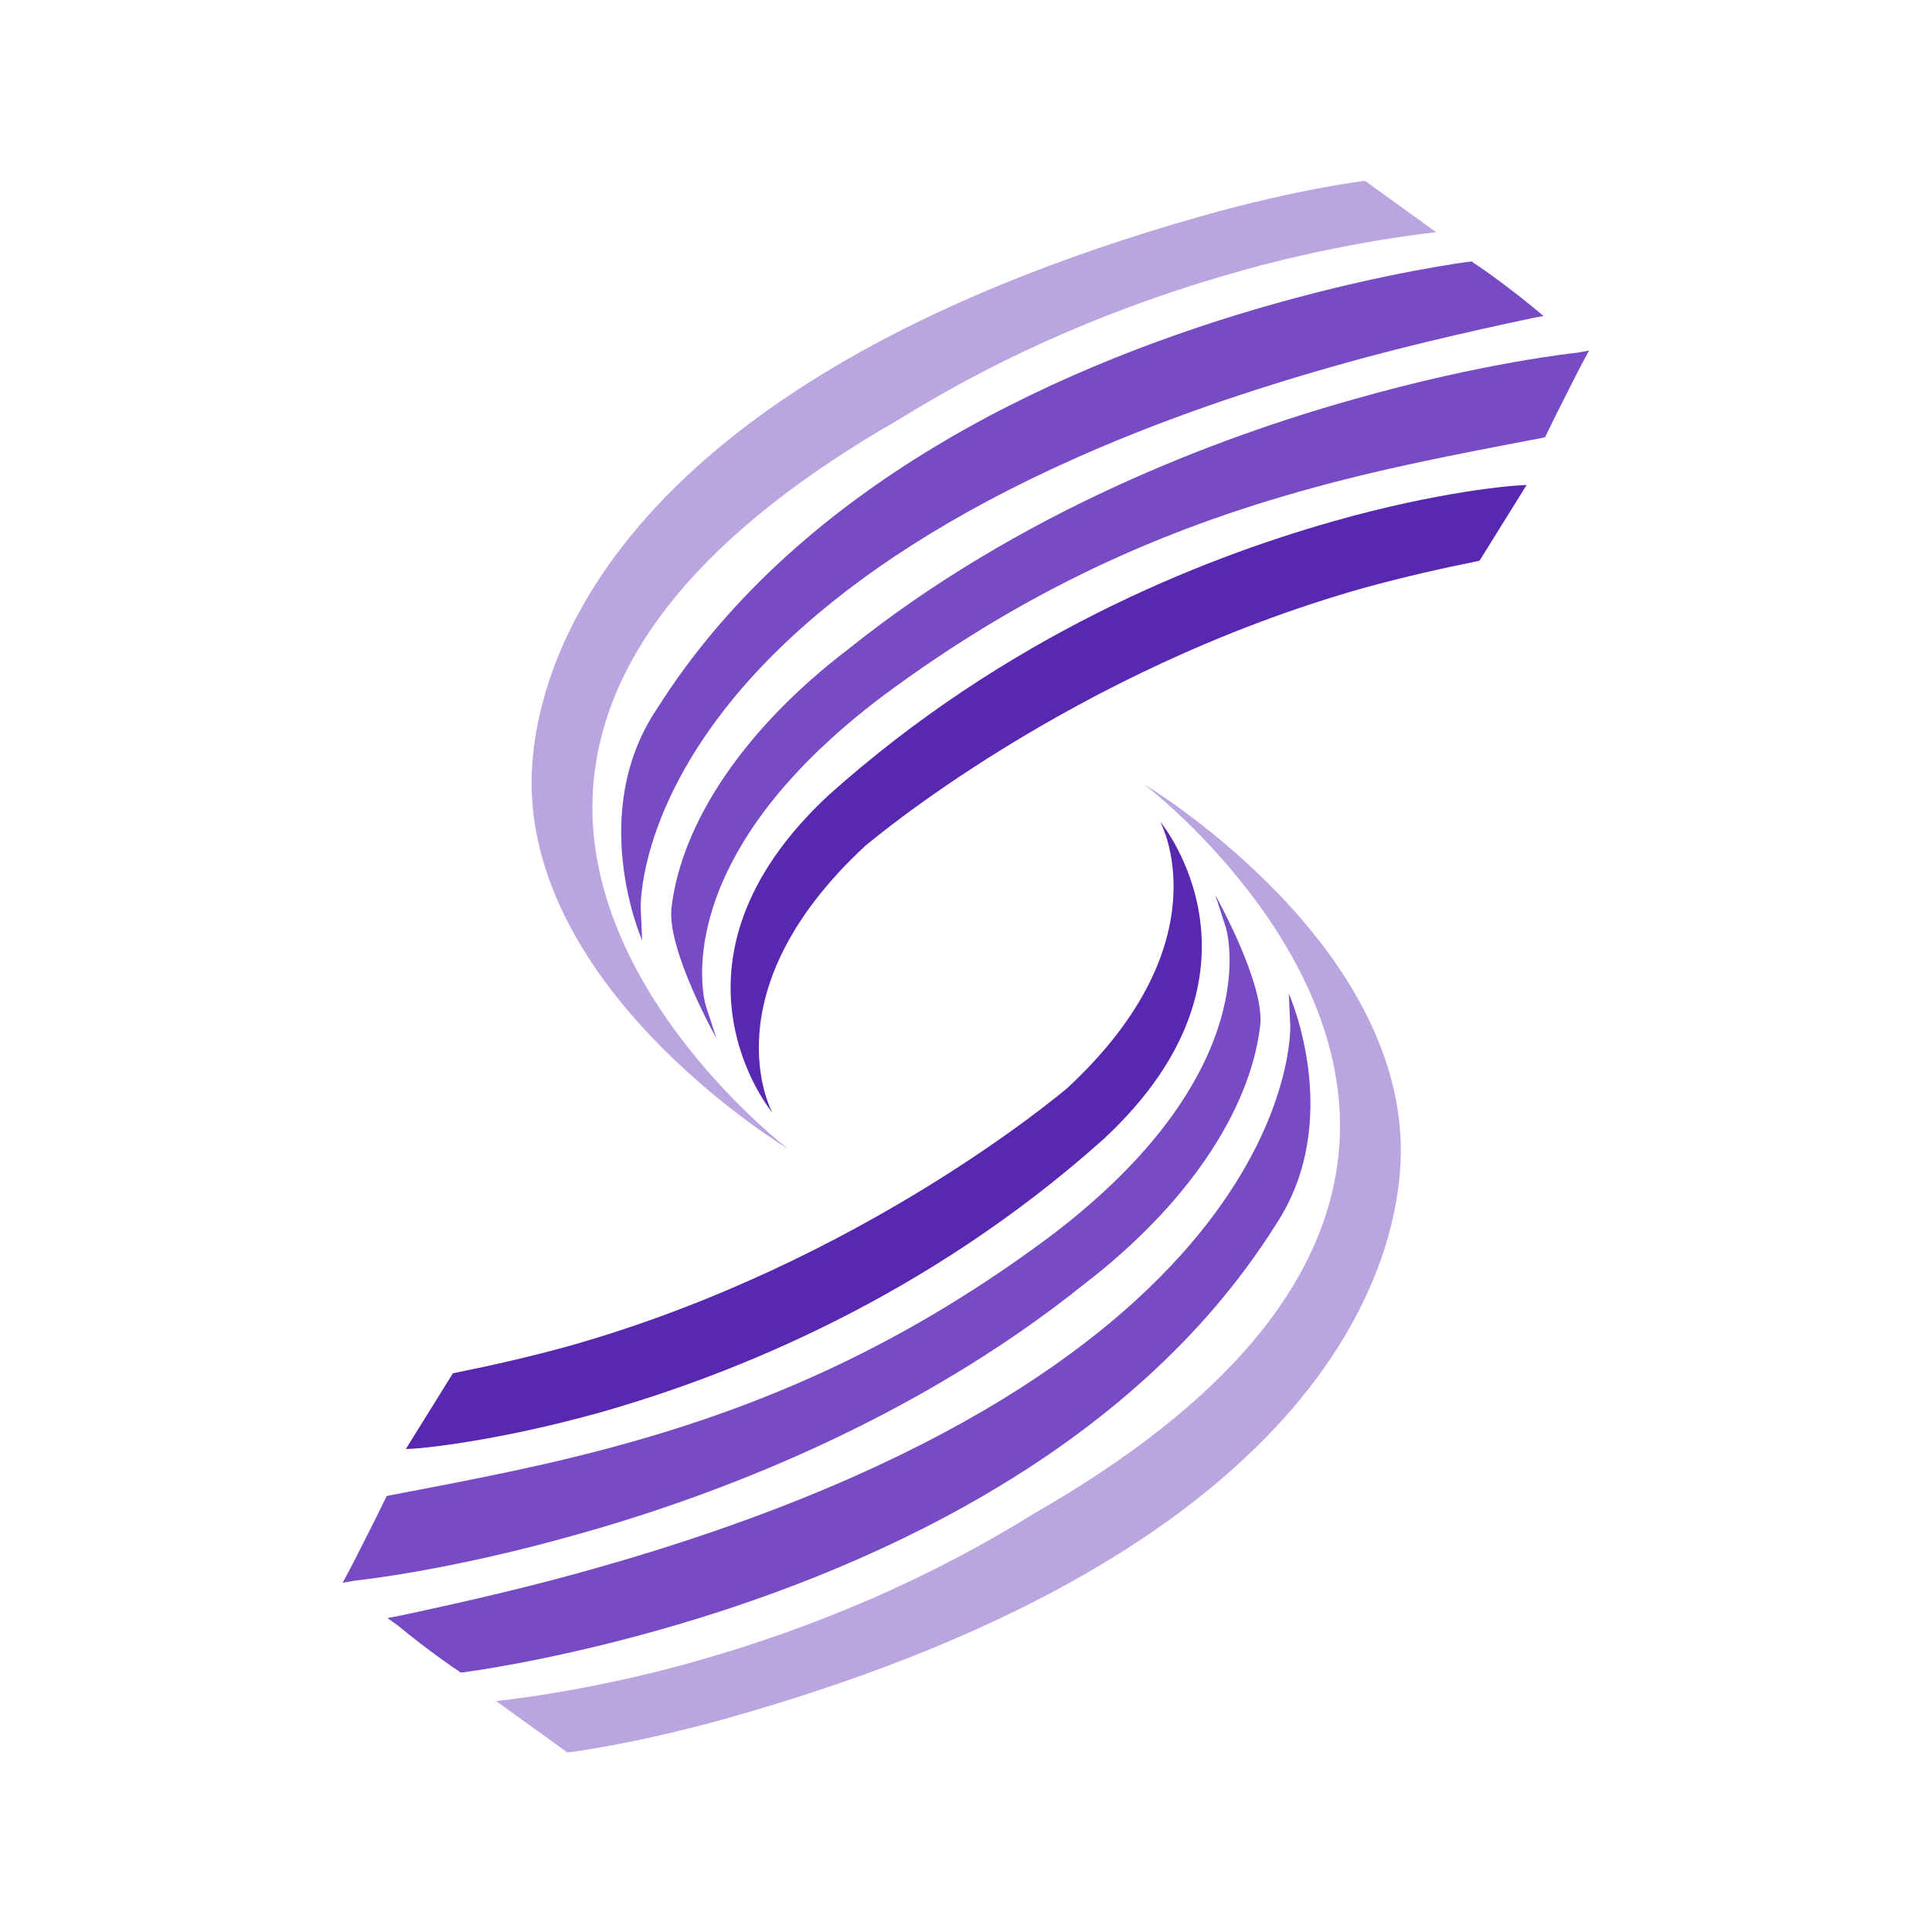
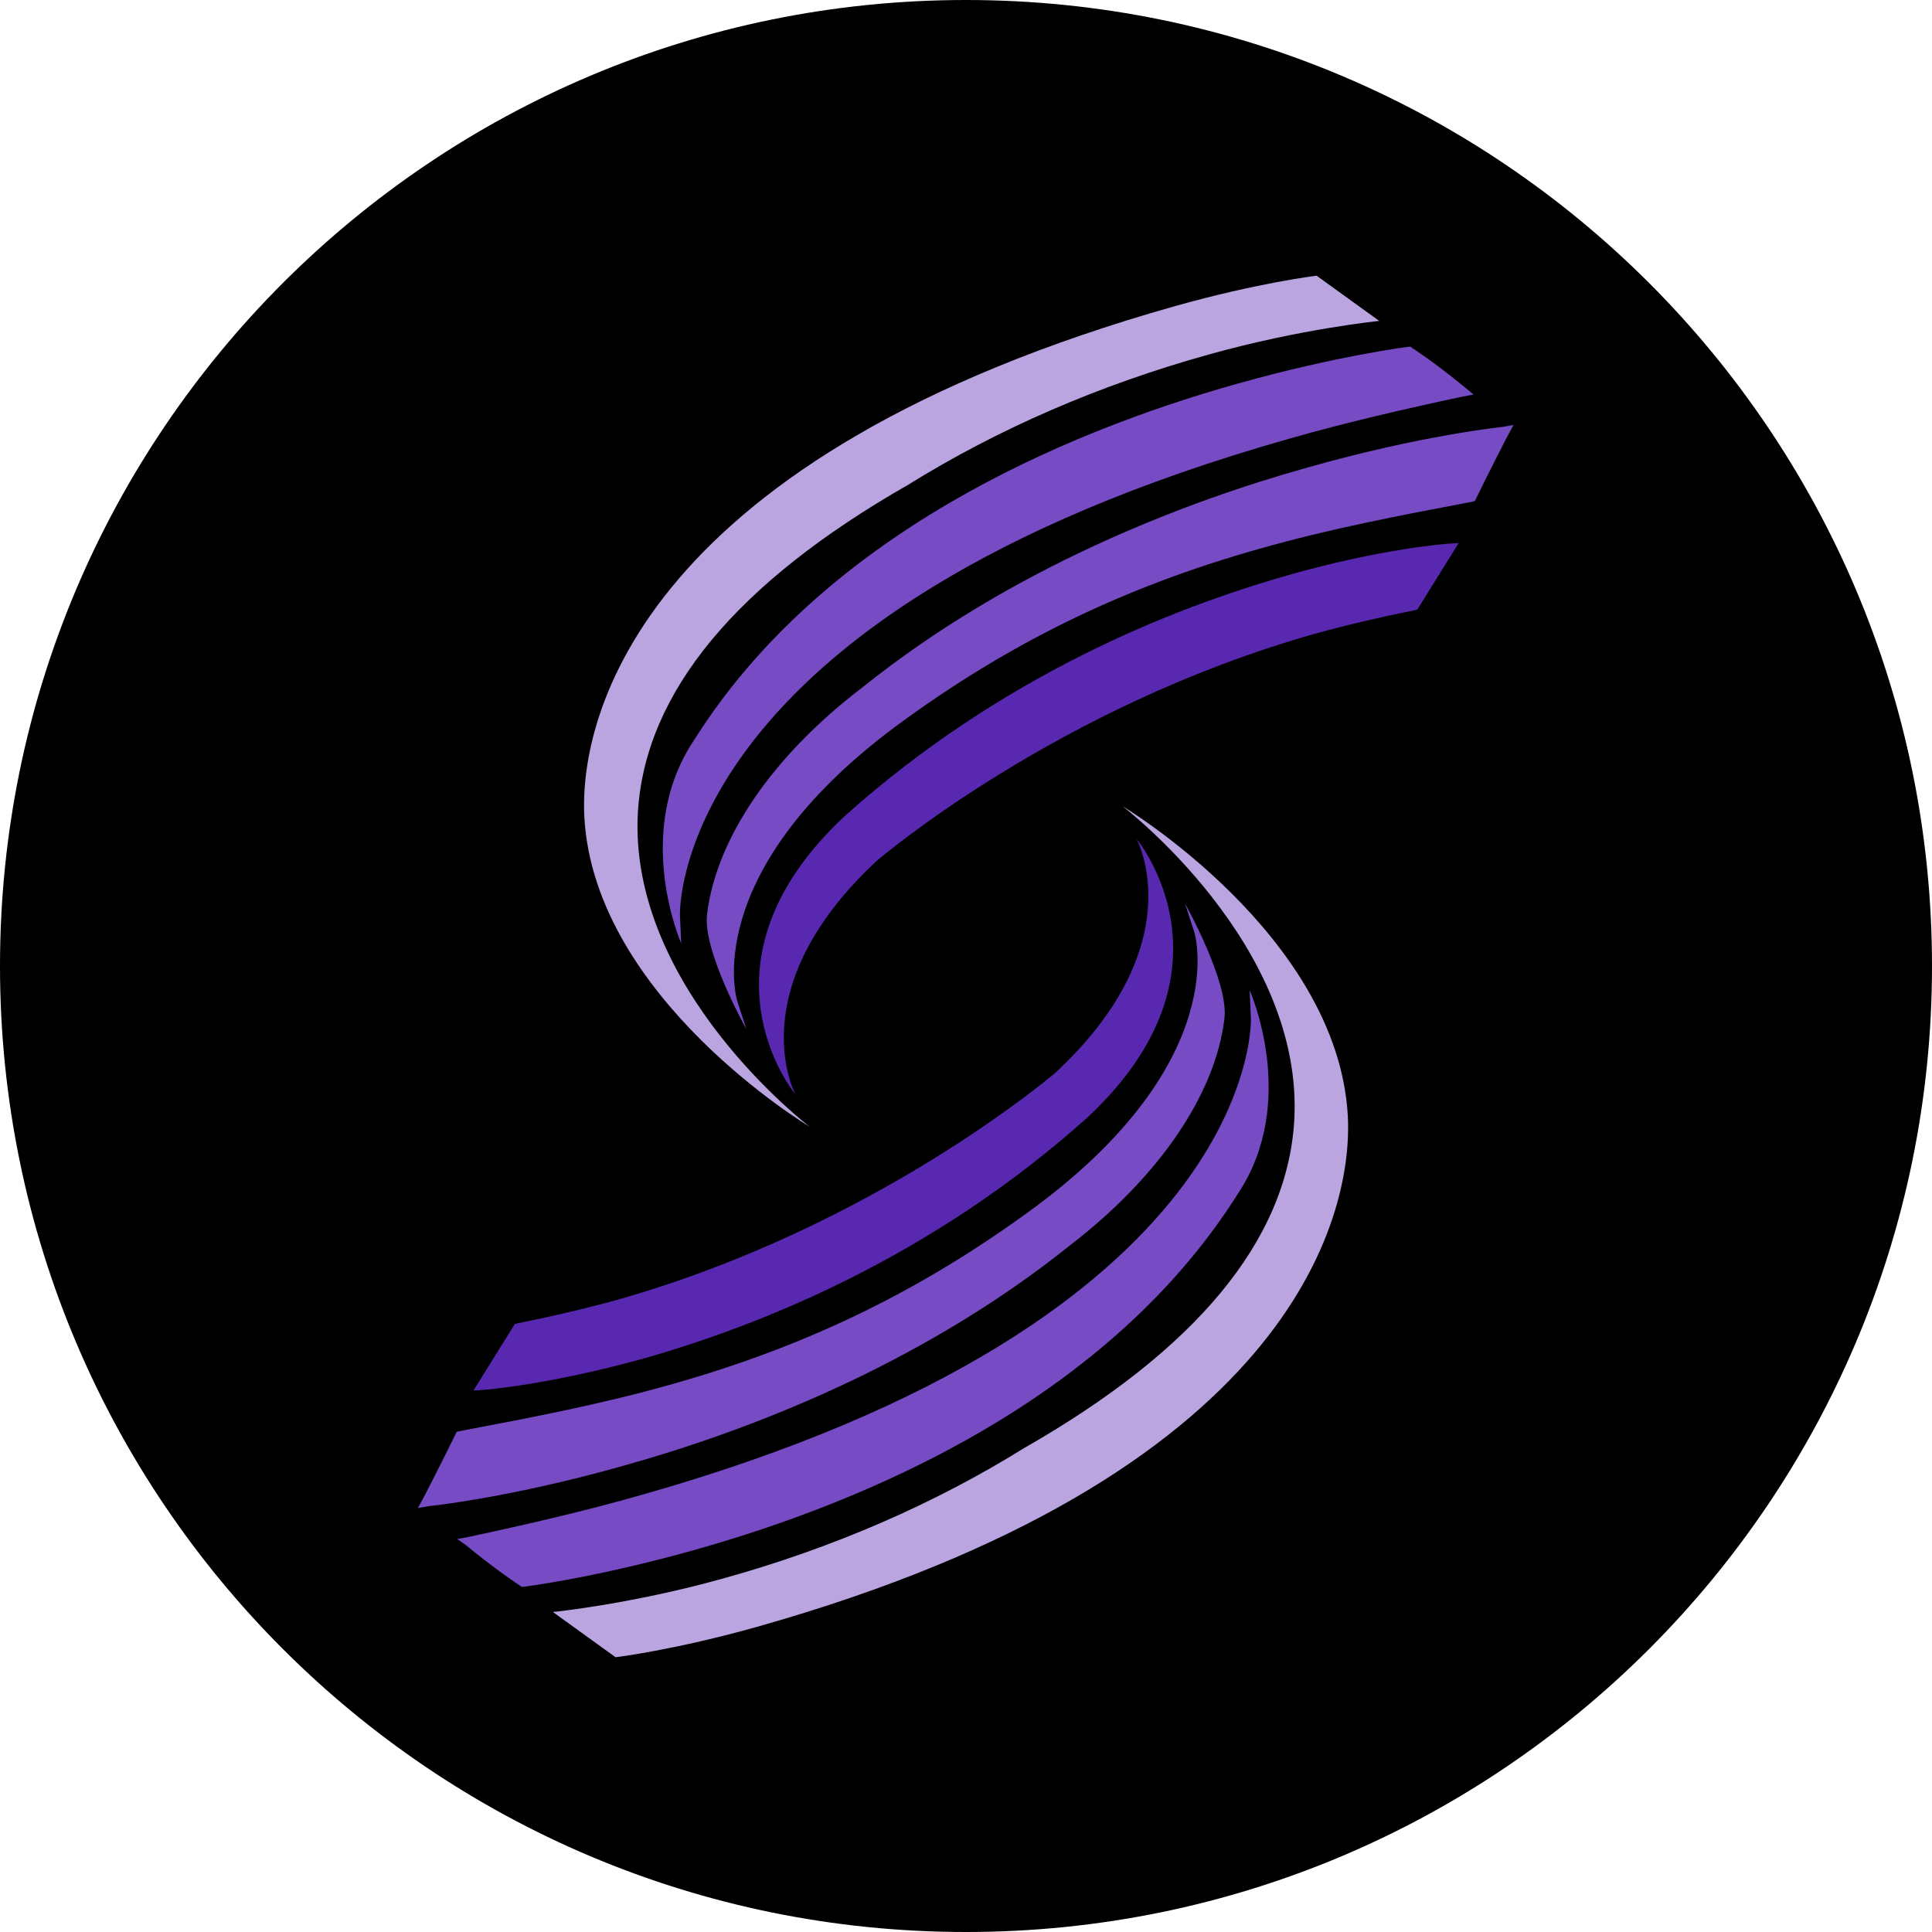
<svg xmlns="http://www.w3.org/2000/svg" viewBox="0 0 800 800" fill="none">
-   <path d="M551.535 216.02c-54.449 15.513-135.058 47.453-208.671 113.461-73.918 69.05-23.727 130.496-23.119 131.104 0 0-27.072-49.582 38.632-110.419.913-.609 84.564-72.396 206.542-106.769 15.514-4.259 31.331-7.909 46.541-10.951l1.216-.304 19.468-31.332-4.867.305c-.304 0-31.027 2.129-75.742 14.905Z" fill="#5928B1" />
-   <path d="M635.491 127.806c-12.472-10.342-24.944-18.86-25.248-18.86l-.608-.608h-.913c-.304 0-34.069 4.259-80.609 17.339-83.347 23.422-195.592 71.788-256.125 167.91-29.201 43.499-6.083 95.819-6.083 95.819l-.609-13.384c0-1.521-3.954-142.055 287.456-224.489 25.552-7.301 52.928-13.689 81.522-19.773l4.867-.912-3.65-3.042Z" fill="#764BC4" />
-   <path d="M653.133 146.057c-.304 0-38.632 3.955-92.168 19.164-56.579 15.818-139.013 46.845-209.889 103.727-42.281 32.244-68.746 71.18-73.004 106.77-2.13 17.338 18.555 54.145 18.555 54.145l-4.259-13.08c-.304-.609-18.555-60.229 74.526-129.584 52.32-38.631 106.465-65.399 171.257-83.651 33.156-9.429 65.096-15.513 100.381-22.205l1.217-.304.608-1.217c2.738-5.78 15.21-30.419 15.514-30.723l2.129-3.954-4.867.912Z" fill="#764BC4" />
-   <path d="M245.524 327.048c3.65-55.97 46.236-107.378 127.15-153.614 42.586-26.464 90.343-47.149 141.75-61.446 43.499-12.167 80.306-15.817 80.306-15.817l-29.506-21.293c-.305 0-27.681 3.346-66.617 14.296-250.041 70.571-281.068 191.942-278.33 240.916 4.867 85.172 106.161 145.705 106.161 145.705s-86.085-65.4-80.914-148.747Z" fill="#BBA5E1" />
-   <path d="M248.643 584.827c54.45-15.513 135.059-47.453 208.672-113.461 73.917-69.05 23.726-130.496 23.118-131.104 0 0 27.073 49.582-38.632 110.419-.912.609-84.563 72.397-206.542 106.77-15.513 4.258-31.331 7.908-46.54 10.95l-1.217.304-19.468 31.332 4.867-.305c.304 0 31.027-2.433 75.742-14.905Z" fill="#5928B1" />
-   <path d="M164.688 673.041c12.471 10.343 24.943 18.86 25.247 18.86l.608.608h.913c.304 0 34.069-4.258 80.609-17.338 83.347-23.423 195.592-71.788 256.125-167.911 28.898-43.499 5.475-95.819 5.475-95.819l.609 13.385c0 1.52 3.954 142.054-287.456 224.489-25.552 7.3-52.928 13.688-81.522 19.772l-4.867.912 4.259 3.042Z" fill="#764BC4" />
-   <path d="M147.045 654.486c.304 0 38.632-3.955 92.169-19.164 56.578-15.818 139.012-46.845 209.888-103.727 41.977-32.244 68.442-71.18 72.7-106.77 2.13-17.338-18.555-54.145-18.555-54.145l4.259 13.08c.304.609 18.555 60.229-74.526 129.583-52.32 38.632-106.465 65.4-171.257 83.652-33.156 9.429-65.096 15.513-100.381 22.205l-1.217.304-.608 1.217c-2.738 5.78-15.209 30.419-15.514 30.723l-2.129 3.954 5.171-.912Z" fill="#764BC4" />
-   <path d="M554.654 473.495c-3.65 55.97-46.236 107.378-127.149 153.614-42.586 26.464-90.344 47.149-141.751 61.446-43.499 12.167-80.305 15.817-80.305 15.817l29.506 21.293c.304 0 27.681-3.346 66.617-14.296 250.04-70.572 281.067-191.942 278.33-240.916-4.867-85.172-106.161-145.705-106.161-145.705s86.085 65.4 80.913 148.747Z" fill="#BBA5E1" />
+   <circle cx="400" cy="400" r="400" fill="#000" />
+   <g transform="translate(48.352 48.352) scale(0.879)">
+     <path d="M551.535 216.02c-54.449 15.513-135.058 47.453-208.671 113.461-73.918 69.05-23.727 130.496-23.119 131.104 0 0-27.072-49.582 38.632-110.419.913-.609 84.564-72.396 206.542-106.769 15.514-4.259 31.331-7.909 46.541-10.951l1.216-.304 19.468-31.332-4.867.305c-.304 0-31.027 2.129-75.742 14.905Z" fill="#5928B1" />
+     <path d="M635.491 127.806c-12.472-10.342-24.944-18.86-25.248-18.86l-.608-.608h-.913c-.304 0-34.069 4.259-80.609 17.339-83.347 23.422-195.592 71.788-256.125 167.91-29.201 43.499-6.083 95.819-6.083 95.819l-.609-13.384c0-1.521-3.954-142.055 287.456-224.489 25.552-7.301 52.928-13.689 81.522-19.773l4.867-.912-3.65-3.042Z" fill="#764BC4" />
+     <path d="M653.133 146.057c-.304 0-38.632 3.955-92.168 19.164-56.579 15.818-139.013 46.845-209.889 103.727-42.281 32.244-68.746 71.18-73.004 106.77-2.13 17.338 18.555 54.145 18.555 54.145l-4.259-13.08c-.304-.609-18.555-60.229 74.526-129.584 52.32-38.631 106.465-65.399 171.257-83.651 33.156-9.429 65.096-15.513 100.381-22.205l1.217-.304.608-1.217c2.738-5.78 15.21-30.419 15.514-30.723l2.129-3.954-4.867.912Z" fill="#764BC4" />
+     <path d="M245.524 327.048c3.65-55.97 46.236-107.378 127.15-153.614 42.586-26.464 90.343-47.149 141.75-61.446 43.499-12.167 80.306-15.817 80.306-15.817l-29.506-21.293c-.305 0-27.681 3.346-66.617 14.296-250.041 70.571-281.068 191.942-278.33 240.916 4.867 85.172 106.161 145.705 106.161 145.705s-86.085-65.4-80.914-148.747Z" fill="#BBA5E1" />
+     <path d="M248.643 584.827c54.45-15.513 135.059-47.453 208.672-113.461 73.917-69.05 23.726-130.496 23.118-131.104 0 0 27.073 49.582-38.632 110.419-.912.609-84.563 72.397-206.542 106.77-15.513 4.258-31.331 7.908-46.54 10.95l-1.217.304-19.468 31.332 4.867-.305c.304 0 31.027-2.433 75.742-14.905Z" fill="#5928B1" />
+     <path d="M164.688 673.041c12.471 10.343 24.943 18.86 25.247 18.86l.608.608h.913c.304 0 34.069-4.258 80.609-17.338 83.347-23.423 195.592-71.788 256.125-167.911 28.898-43.499 5.475-95.819 5.475-95.819l.609 13.385c0 1.52 3.954 142.054-287.456 224.489-25.552 7.3-52.928 13.688-81.522 19.772l-4.867.912 4.259 3.042Z" fill="#764BC4" />
+     <path d="M147.045 654.486c.304 0 38.632-3.955 92.169-19.164 56.578-15.818 139.012-46.845 209.888-103.727 41.977-32.244 68.442-71.18 72.7-106.77 2.13-17.338-18.555-54.145-18.555-54.145l4.259 13.08c.304.609 18.555 60.229-74.526 129.583-52.32 38.632-106.465 65.4-171.257 83.652-33.156 9.429-65.096 15.513-100.381 22.205l-1.217.304-.608 1.217c-2.738 5.78-15.209 30.419-15.514 30.723l-2.129 3.954 5.171-.912Z" fill="#764BC4" />
+     <path d="M554.654 473.495c-3.65 55.97-46.236 107.378-127.149 153.614-42.586 26.464-90.344 47.149-141.751 61.446-43.499 12.167-80.305 15.817-80.305 15.817l29.506 21.293c.304 0 27.681-3.346 66.617-14.296 250.04-70.572 281.067-191.942 278.33-240.916-4.867-85.172-106.161-145.705-106.161-145.705s86.085 65.4 80.913 148.747Z" fill="#BBA5E1" />
+   </g>
</svg>
